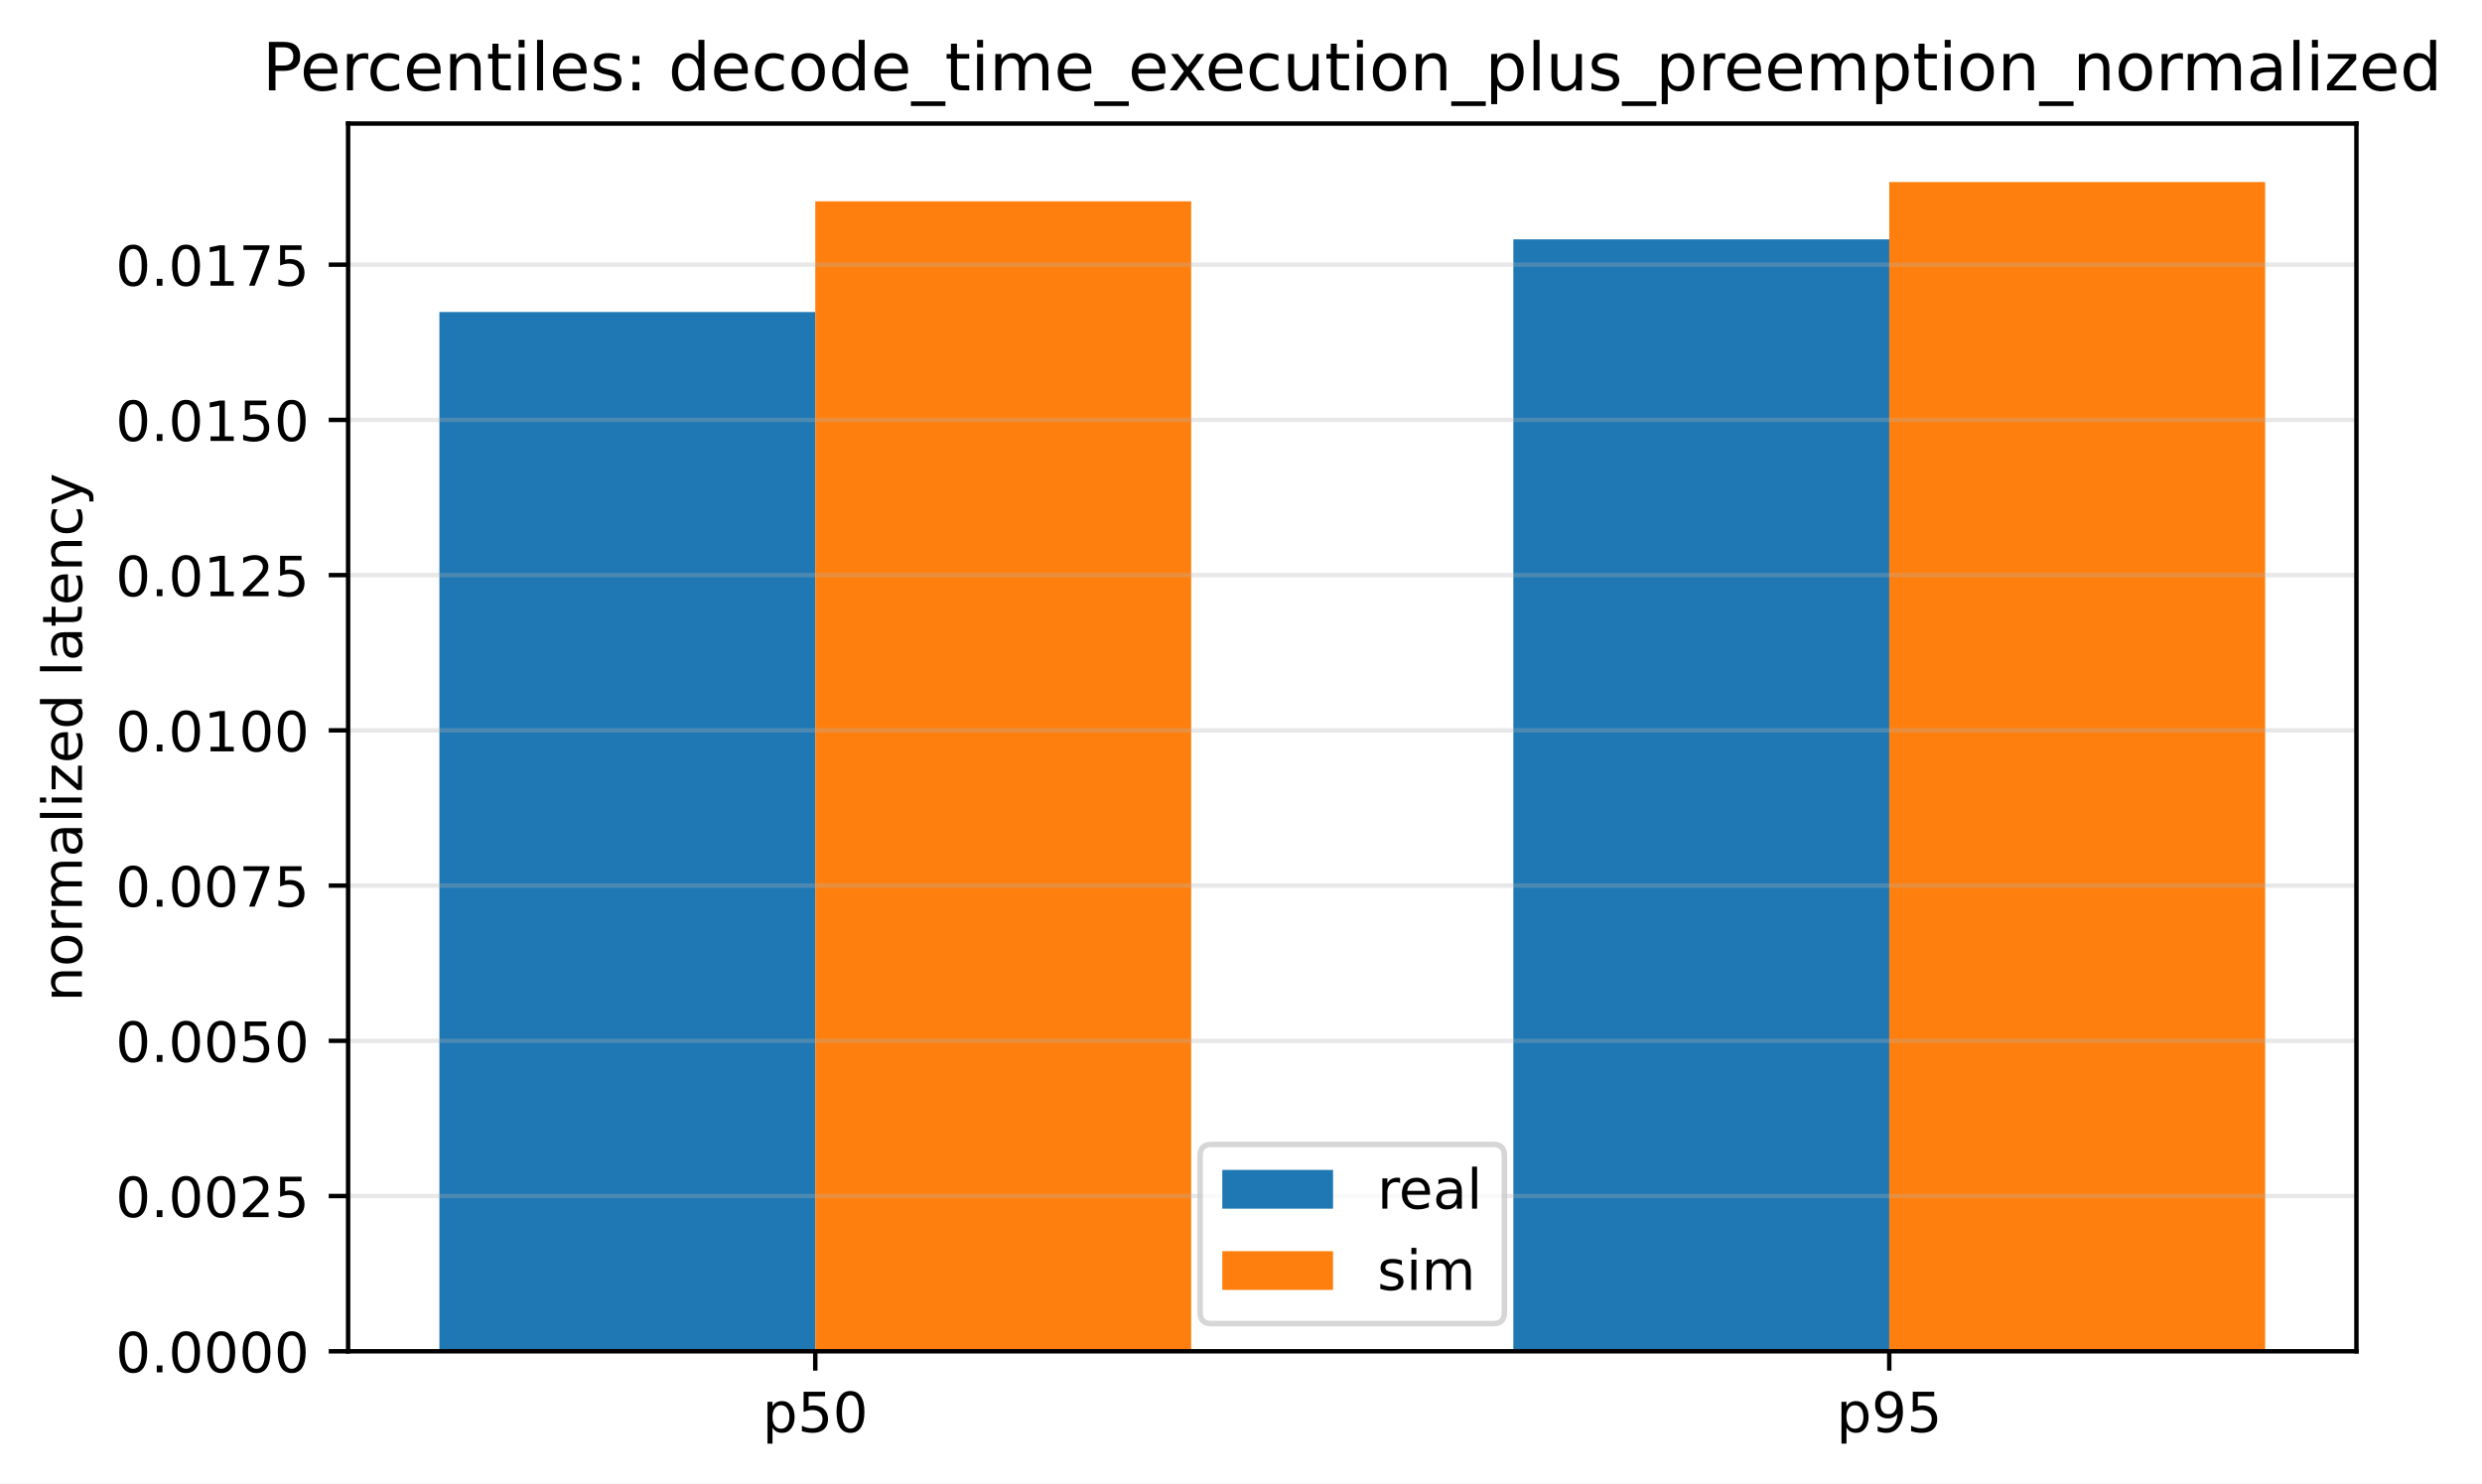
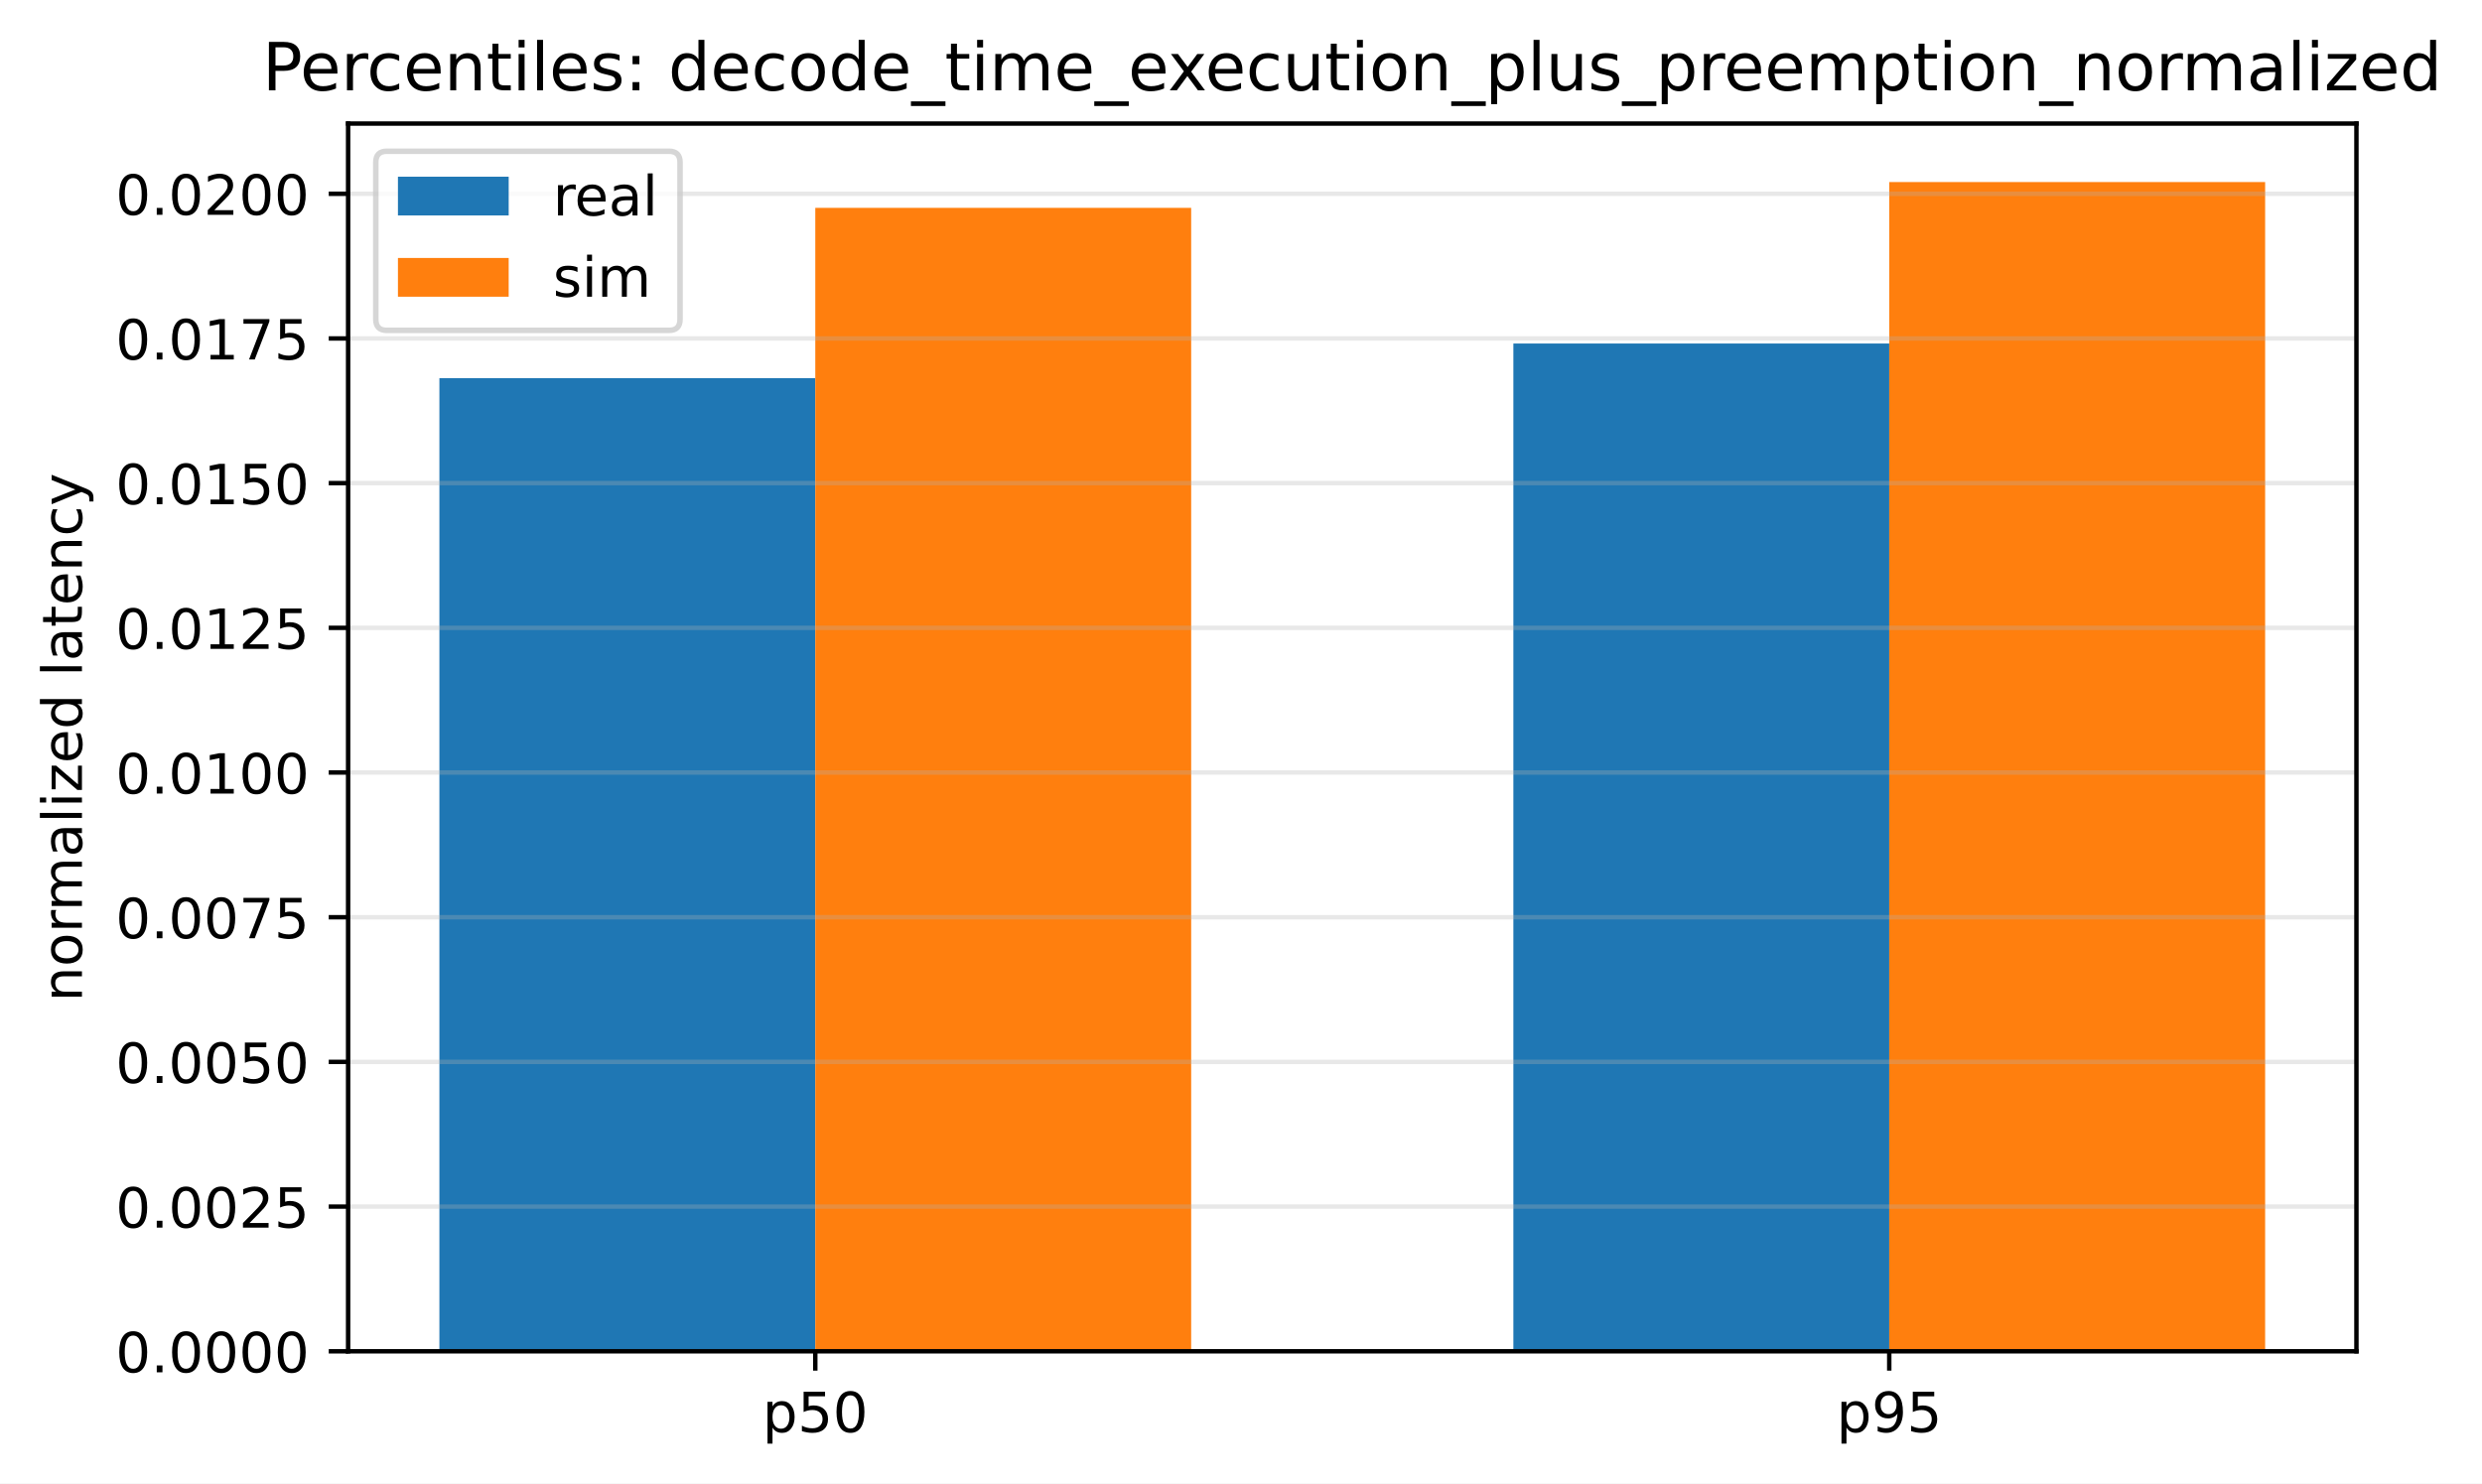
<svg xmlns="http://www.w3.org/2000/svg" xmlns:xlink="http://www.w3.org/1999/xlink" width="448.247pt" height="267.956pt" viewBox="0 0 448.247 267.956" version="1.1">
  <defs>
    <style type="text/css">*{stroke-linejoin: round; stroke-linecap: butt}</style>
  </defs>
  <g id="figure_1">
    <g id="patch_1">
      <path d="M 0 267.956  L 448.247 267.956  L 448.247 0  L 0 0  z " style="fill: #ffffff" />
    </g>
    <g id="axes_1">
      <g id="patch_2">
        <path d="M 62.869 244.078  L 425.569 244.078  L 425.569 22.318  L 62.869 22.318  z " style="fill: #ffffff" />
      </g>
      <g id="patch_3">
-         <path d="M 79.355 244.078  L 147.24 244.078  L 147.24 56.357  L 79.355 56.357  z " clip-path="url(#p8becc61a1b)" style="fill: #1f77b4" />
+         <path d="M 79.355 244.078  L 147.24 244.078  L 147.24 68.296  L 79.355 68.296  z " clip-path="url(#pfa317e0d9d)" style="fill: #1f77b4" />
      </g>
      <g id="patch_4">
-         <path d="M 273.312 244.078  L 341.197 244.078  L 341.197 43.229  L 273.312 43.229  z " clip-path="url(#p8becc61a1b)" style="fill: #1f77b4" />
+         <path d="M 273.312 244.078  L 341.197 244.078  L 341.197 62.054  L 273.312 62.054  z " clip-path="url(#pfa317e0d9d)" style="fill: #1f77b4" />
      </g>
      <g id="patch_5">
-         <path d="M 147.24 244.078  L 215.125 244.078  L 215.125 36.356  L 147.24 36.356  z " clip-path="url(#p8becc61a1b)" style="fill: #ff7f0e" />
+         <path d="M 147.24 244.078  L 215.125 244.078  L 215.125 37.542  L 147.24 37.542  z " clip-path="url(#pfa317e0d9d)" style="fill: #ff7f0e" />
      </g>
      <g id="patch_6">
-         <path d="M 341.197 244.078  L 409.082 244.078  L 409.082 32.878  L 341.197 32.878  z " clip-path="url(#p8becc61a1b)" style="fill: #ff7f0e" />
+         <path d="M 341.197 244.078  L 409.082 244.078  L 409.082 32.878  L 341.197 32.878  z " clip-path="url(#pfa317e0d9d)" style="fill: #ff7f0e" />
      </g>
      <g id="matplotlib.axis_1">
        <g id="xtick_1">
          <g id="line2d_1">
            <defs>
-               <path id="m6edb03a574" d="M 0 0  L 0 3.5  " style="stroke: #000000; stroke-width: 0.8" />
+               <path id="mdf3ccd263a" d="M 0 0  L 0 3.5  " style="stroke: #000000; stroke-width: 0.8" />
            </defs>
            <g>
-               <use xlink:href="#m6edb03a574" x="147.24" y="244.078" style="stroke: #000000; stroke-width: 0.8" />
+               <use xlink:href="#mdf3ccd263a" x="147.24" y="244.078" style="stroke: #000000; stroke-width: 0.8" />
            </g>
          </g>
          <g id="text_1">
            <g transform="translate(137.7034 258.6766) scale(0.1 -0.1)">
              <defs>
                <path id="DejaVuSans-70" d="M 1159 525  L 1159 -1331  L 581 -1331  L 581 3500  L 1159 3500  L 1159 2969  Q 1341 3281 1617 3432  Q 1894 3584 2278 3584  Q 2916 3584 3314 3078  Q 3713 2572 3713 1747  Q 3713 922 3314 415  Q 2916 -91 2278 -91  Q 1894 -91 1617 61  Q 1341 213 1159 525  z M 3116 1747  Q 3116 2381 2855 2742  Q 2594 3103 2138 3103  Q 1681 3103 1420 2742  Q 1159 2381 1159 1747  Q 1159 1113 1420 752  Q 1681 391 2138 391  Q 2594 391 2855 752  Q 3116 1113 3116 1747  z " transform="scale(0.015625)" />
                <path id="DejaVuSans-35" d="M 691 4666  L 3169 4666  L 3169 4134  L 1269 4134  L 1269 2991  Q 1406 3038 1543 3061  Q 1681 3084 1819 3084  Q 2600 3084 3056 2656  Q 3513 2228 3513 1497  Q 3513 744 3044 326  Q 2575 -91 1722 -91  Q 1428 -91 1123 -41  Q 819 9 494 109  L 494 744  Q 775 591 1075 516  Q 1375 441 1709 441  Q 2250 441 2565 725  Q 2881 1009 2881 1497  Q 2881 1984 2565 2268  Q 2250 2553 1709 2553  Q 1456 2553 1204 2497  Q 953 2441 691 2322  L 691 4666  z " transform="scale(0.015625)" />
                <path id="DejaVuSans-30" d="M 2034 4250  Q 1547 4250 1301 3770  Q 1056 3291 1056 2328  Q 1056 1369 1301 889  Q 1547 409 2034 409  Q 2525 409 2770 889  Q 3016 1369 3016 2328  Q 3016 3291 2770 3770  Q 2525 4250 2034 4250  z M 2034 4750  Q 2819 4750 3233 4129  Q 3647 3509 3647 2328  Q 3647 1150 3233 529  Q 2819 -91 2034 -91  Q 1250 -91 836 529  Q 422 1150 422 2328  Q 422 3509 836 4129  Q 1250 4750 2034 4750  z " transform="scale(0.015625)" />
              </defs>
              <use xlink:href="#DejaVuSans-70" />
              <use xlink:href="#DejaVuSans-35" transform="translate(63.47656 0)" />
              <use xlink:href="#DejaVuSans-30" transform="translate(127.0996 0)" />
            </g>
          </g>
        </g>
        <g id="xtick_2">
          <g id="line2d_2">
            <g>
-               <use xlink:href="#m6edb03a574" x="341.197" y="244.078" style="stroke: #000000; stroke-width: 0.8" />
+               <use xlink:href="#mdf3ccd263a" x="341.197" y="244.078" style="stroke: #000000; stroke-width: 0.8" />
            </g>
          </g>
          <g id="text_2">
            <g transform="translate(331.6606 258.6766) scale(0.1 -0.1)">
              <defs>
                <path id="DejaVuSans-39" d="M 703 97  L 703 672  Q 941 559 1184 500  Q 1428 441 1663 441  Q 2288 441 2617 861  Q 2947 1281 2994 2138  Q 2813 1869 2534 1725  Q 2256 1581 1919 1581  Q 1219 1581 811 2004  Q 403 2428 403 3163  Q 403 3881 828 4315  Q 1253 4750 1959 4750  Q 2769 4750 3195 4129  Q 3622 3509 3622 2328  Q 3622 1225 3098 567  Q 2575 -91 1691 -91  Q 1453 -91 1209 -44  Q 966 3 703 97  z M 1959 2075  Q 2384 2075 2632 2365  Q 2881 2656 2881 3163  Q 2881 3666 2632 3958  Q 2384 4250 1959 4250  Q 1534 4250 1286 3958  Q 1038 3666 1038 3163  Q 1038 2656 1286 2365  Q 1534 2075 1959 2075  z " transform="scale(0.015625)" />
              </defs>
              <use xlink:href="#DejaVuSans-70" />
              <use xlink:href="#DejaVuSans-39" transform="translate(63.47656 0)" />
              <use xlink:href="#DejaVuSans-35" transform="translate(127.0996 0)" />
            </g>
          </g>
        </g>
      </g>
      <g id="matplotlib.axis_2">
        <g id="ytick_1">
          <g id="line2d_3">
-             <path d="M 62.869 244.078  L 425.569 244.078  " clip-path="url(#p8becc61a1b)" style="fill: none; stroke: #b0b0b0; stroke-opacity: 0.3; stroke-width: 0.8; stroke-linecap: square" />
+             <path d="M 62.869 244.078  L 425.569 244.078  " clip-path="url(#pfa317e0d9d)" style="fill: none; stroke: #b0b0b0; stroke-opacity: 0.3; stroke-width: 0.8; stroke-linecap: square" />
          </g>
          <g id="line2d_4">
            <defs>
-               <path id="m38cb31984d" d="M 0 0  L -3.5 0  " style="stroke: #000000; stroke-width: 0.8" />
+               <path id="med860d9b00" d="M 0 0  L -3.5 0  " style="stroke: #000000; stroke-width: 0.8" />
            </defs>
            <g>
-               <use xlink:href="#m38cb31984d" x="62.869" y="244.078" style="stroke: #000000; stroke-width: 0.8" />
+               <use xlink:href="#med860d9b00" x="62.869" y="244.078" style="stroke: #000000; stroke-width: 0.8" />
            </g>
          </g>
          <g id="text_3">
            <g transform="translate(20.87813 247.8773) scale(0.1 -0.1)">
              <defs>
                <path id="DejaVuSans-2e" d="M 684 794  L 1344 794  L 1344 0  L 684 0  L 684 794  z " transform="scale(0.015625)" />
              </defs>
              <use xlink:href="#DejaVuSans-30" />
              <use xlink:href="#DejaVuSans-2e" transform="translate(63.62305 0)" />
              <use xlink:href="#DejaVuSans-30" transform="translate(95.41016 0)" />
              <use xlink:href="#DejaVuSans-30" transform="translate(159.0332 0)" />
              <use xlink:href="#DejaVuSans-30" transform="translate(222.6562 0)" />
              <use xlink:href="#DejaVuSans-30" transform="translate(286.2793 0)" />
            </g>
          </g>
        </g>
        <g id="ytick_2">
          <g id="line2d_5">
-             <path d="M 62.869 216.04  L 425.569 216.04  " clip-path="url(#p8becc61a1b)" style="fill: none; stroke: #b0b0b0; stroke-opacity: 0.3; stroke-width: 0.8; stroke-linecap: square" />
+             <path d="M 62.869 217.943  L 425.569 217.943  " clip-path="url(#pfa317e0d9d)" style="fill: none; stroke: #b0b0b0; stroke-opacity: 0.3; stroke-width: 0.8; stroke-linecap: square" />
          </g>
          <g id="line2d_6">
            <g>
-               <use xlink:href="#m38cb31984d" x="62.869" y="216.04" style="stroke: #000000; stroke-width: 0.8" />
+               <use xlink:href="#med860d9b00" x="62.869" y="217.943" style="stroke: #000000; stroke-width: 0.8" />
            </g>
          </g>
          <g id="text_4">
-             <g transform="translate(20.87813 219.8387) scale(0.1 -0.1)">
+             <g transform="translate(20.87813 221.7425) scale(0.1 -0.1)">
              <defs>
                <path id="DejaVuSans-32" d="M 1228 531  L 3431 531  L 3431 0  L 469 0  L 469 531  Q 828 903 1448 1529  Q 2069 2156 2228 2338  Q 2531 2678 2651 2914  Q 2772 3150 2772 3378  Q 2772 3750 2511 3984  Q 2250 4219 1831 4219  Q 1534 4219 1204 4116  Q 875 4013 500 3803  L 500 4441  Q 881 4594 1212 4672  Q 1544 4750 1819 4750  Q 2544 4750 2975 4387  Q 3406 4025 3406 3419  Q 3406 3131 3298 2873  Q 3191 2616 2906 2266  Q 2828 2175 2409 1742  Q 1991 1309 1228 531  z " transform="scale(0.015625)" />
              </defs>
              <use xlink:href="#DejaVuSans-30" />
              <use xlink:href="#DejaVuSans-2e" transform="translate(63.62305 0)" />
              <use xlink:href="#DejaVuSans-30" transform="translate(95.41016 0)" />
              <use xlink:href="#DejaVuSans-30" transform="translate(159.0332 0)" />
              <use xlink:href="#DejaVuSans-32" transform="translate(222.6562 0)" />
              <use xlink:href="#DejaVuSans-35" transform="translate(286.2793 0)" />
            </g>
          </g>
        </g>
        <g id="ytick_3">
          <g id="line2d_7">
-             <path d="M 62.869 188.001  L 425.569 188.001  " clip-path="url(#p8becc61a1b)" style="fill: none; stroke: #b0b0b0; stroke-opacity: 0.3; stroke-width: 0.8; stroke-linecap: square" />
+             <path d="M 62.869 191.808  L 425.569 191.808  " clip-path="url(#pfa317e0d9d)" style="fill: none; stroke: #b0b0b0; stroke-opacity: 0.3; stroke-width: 0.8; stroke-linecap: square" />
          </g>
          <g id="line2d_8">
            <g>
-               <use xlink:href="#m38cb31984d" x="62.869" y="188.001" style="stroke: #000000; stroke-width: 0.8" />
+               <use xlink:href="#med860d9b00" x="62.869" y="191.808" style="stroke: #000000; stroke-width: 0.8" />
            </g>
          </g>
          <g id="text_5">
-             <g transform="translate(20.87813 191.8001) scale(0.1 -0.1)">
+             <g transform="translate(20.87813 195.6077) scale(0.1 -0.1)">
              <use xlink:href="#DejaVuSans-30" />
              <use xlink:href="#DejaVuSans-2e" transform="translate(63.62305 0)" />
              <use xlink:href="#DejaVuSans-30" transform="translate(95.41016 0)" />
              <use xlink:href="#DejaVuSans-30" transform="translate(159.0332 0)" />
              <use xlink:href="#DejaVuSans-35" transform="translate(222.6562 0)" />
              <use xlink:href="#DejaVuSans-30" transform="translate(286.2793 0)" />
            </g>
          </g>
        </g>
        <g id="ytick_4">
          <g id="line2d_9">
-             <path d="M 62.869 159.962  L 425.569 159.962  " clip-path="url(#p8becc61a1b)" style="fill: none; stroke: #b0b0b0; stroke-opacity: 0.3; stroke-width: 0.8; stroke-linecap: square" />
+             <path d="M 62.869 165.674  L 425.569 165.674  " clip-path="url(#pfa317e0d9d)" style="fill: none; stroke: #b0b0b0; stroke-opacity: 0.3; stroke-width: 0.8; stroke-linecap: square" />
          </g>
          <g id="line2d_10">
            <g>
-               <use xlink:href="#m38cb31984d" x="62.869" y="159.962" style="stroke: #000000; stroke-width: 0.8" />
+               <use xlink:href="#med860d9b00" x="62.869" y="165.674" style="stroke: #000000; stroke-width: 0.8" />
            </g>
          </g>
          <g id="text_6">
-             <g transform="translate(20.87813 163.7615) scale(0.1 -0.1)">
+             <g transform="translate(20.87813 169.4729) scale(0.1 -0.1)">
              <defs>
                <path id="DejaVuSans-37" d="M 525 4666  L 3525 4666  L 3525 4397  L 1831 0  L 1172 0  L 2766 4134  L 525 4134  L 525 4666  z " transform="scale(0.015625)" />
              </defs>
              <use xlink:href="#DejaVuSans-30" />
              <use xlink:href="#DejaVuSans-2e" transform="translate(63.62305 0)" />
              <use xlink:href="#DejaVuSans-30" transform="translate(95.41016 0)" />
              <use xlink:href="#DejaVuSans-30" transform="translate(159.0332 0)" />
              <use xlink:href="#DejaVuSans-37" transform="translate(222.6562 0)" />
              <use xlink:href="#DejaVuSans-35" transform="translate(286.2793 0)" />
            </g>
          </g>
        </g>
        <g id="ytick_5">
          <g id="line2d_11">
-             <path d="M 62.869 131.924  L 425.569 131.924  " clip-path="url(#p8becc61a1b)" style="fill: none; stroke: #b0b0b0; stroke-opacity: 0.3; stroke-width: 0.8; stroke-linecap: square" />
+             <path d="M 62.869 139.539  L 425.569 139.539  " clip-path="url(#pfa317e0d9d)" style="fill: none; stroke: #b0b0b0; stroke-opacity: 0.3; stroke-width: 0.8; stroke-linecap: square" />
          </g>
          <g id="line2d_12">
            <g>
-               <use xlink:href="#m38cb31984d" x="62.869" y="131.924" style="stroke: #000000; stroke-width: 0.8" />
+               <use xlink:href="#med860d9b00" x="62.869" y="139.539" style="stroke: #000000; stroke-width: 0.8" />
            </g>
          </g>
          <g id="text_7">
-             <g transform="translate(20.87813 135.7228) scale(0.1 -0.1)">
+             <g transform="translate(20.87813 143.338) scale(0.1 -0.1)">
              <defs>
                <path id="DejaVuSans-31" d="M 794 531  L 1825 531  L 1825 4091  L 703 3866  L 703 4441  L 1819 4666  L 2450 4666  L 2450 531  L 3481 531  L 3481 0  L 794 0  L 794 531  z " transform="scale(0.015625)" />
              </defs>
              <use xlink:href="#DejaVuSans-30" />
              <use xlink:href="#DejaVuSans-2e" transform="translate(63.62305 0)" />
              <use xlink:href="#DejaVuSans-30" transform="translate(95.41016 0)" />
              <use xlink:href="#DejaVuSans-31" transform="translate(159.0332 0)" />
              <use xlink:href="#DejaVuSans-30" transform="translate(222.6562 0)" />
              <use xlink:href="#DejaVuSans-30" transform="translate(286.2793 0)" />
            </g>
          </g>
        </g>
        <g id="ytick_6">
          <g id="line2d_13">
-             <path d="M 62.869 103.885  L 425.569 103.885  " clip-path="url(#p8becc61a1b)" style="fill: none; stroke: #b0b0b0; stroke-opacity: 0.3; stroke-width: 0.8; stroke-linecap: square" />
+             <path d="M 62.869 113.404  L 425.569 113.404  " clip-path="url(#pfa317e0d9d)" style="fill: none; stroke: #b0b0b0; stroke-opacity: 0.3; stroke-width: 0.8; stroke-linecap: square" />
          </g>
          <g id="line2d_14">
            <g>
-               <use xlink:href="#m38cb31984d" x="62.869" y="103.885" style="stroke: #000000; stroke-width: 0.8" />
+               <use xlink:href="#med860d9b00" x="62.869" y="113.404" style="stroke: #000000; stroke-width: 0.8" />
            </g>
          </g>
          <g id="text_8">
-             <g transform="translate(20.87813 107.6842) scale(0.1 -0.1)">
+             <g transform="translate(20.87813 117.2032) scale(0.1 -0.1)">
              <use xlink:href="#DejaVuSans-30" />
              <use xlink:href="#DejaVuSans-2e" transform="translate(63.62305 0)" />
              <use xlink:href="#DejaVuSans-30" transform="translate(95.41016 0)" />
              <use xlink:href="#DejaVuSans-31" transform="translate(159.0332 0)" />
              <use xlink:href="#DejaVuSans-32" transform="translate(222.6562 0)" />
              <use xlink:href="#DejaVuSans-35" transform="translate(286.2793 0)" />
            </g>
          </g>
        </g>
        <g id="ytick_7">
          <g id="line2d_15">
-             <path d="M 62.869 75.846  L 425.569 75.846  " clip-path="url(#p8becc61a1b)" style="fill: none; stroke: #b0b0b0; stroke-opacity: 0.3; stroke-width: 0.8; stroke-linecap: square" />
+             <path d="M 62.869 87.269  L 425.569 87.269  " clip-path="url(#pfa317e0d9d)" style="fill: none; stroke: #b0b0b0; stroke-opacity: 0.3; stroke-width: 0.8; stroke-linecap: square" />
          </g>
          <g id="line2d_16">
            <g>
-               <use xlink:href="#m38cb31984d" x="62.869" y="75.846" style="stroke: #000000; stroke-width: 0.8" />
+               <use xlink:href="#med860d9b00" x="62.869" y="87.269" style="stroke: #000000; stroke-width: 0.8" />
            </g>
          </g>
          <g id="text_9">
-             <g transform="translate(20.87813 79.6456) scale(0.1 -0.1)">
+             <g transform="translate(20.87813 91.06839) scale(0.1 -0.1)">
              <use xlink:href="#DejaVuSans-30" />
              <use xlink:href="#DejaVuSans-2e" transform="translate(63.62305 0)" />
              <use xlink:href="#DejaVuSans-30" transform="translate(95.41016 0)" />
              <use xlink:href="#DejaVuSans-31" transform="translate(159.0332 0)" />
              <use xlink:href="#DejaVuSans-35" transform="translate(222.6562 0)" />
              <use xlink:href="#DejaVuSans-30" transform="translate(286.2793 0)" />
            </g>
          </g>
        </g>
        <g id="ytick_8">
          <g id="line2d_17">
-             <path d="M 62.869 47.808  L 425.569 47.808  " clip-path="url(#p8becc61a1b)" style="fill: none; stroke: #b0b0b0; stroke-opacity: 0.3; stroke-width: 0.8; stroke-linecap: square" />
+             <path d="M 62.869 61.134  L 425.569 61.134  " clip-path="url(#pfa317e0d9d)" style="fill: none; stroke: #b0b0b0; stroke-opacity: 0.3; stroke-width: 0.8; stroke-linecap: square" />
          </g>
          <g id="line2d_18">
            <g>
-               <use xlink:href="#m38cb31984d" x="62.869" y="47.808" style="stroke: #000000; stroke-width: 0.8" />
+               <use xlink:href="#med860d9b00" x="62.869" y="61.134" style="stroke: #000000; stroke-width: 0.8" />
            </g>
          </g>
          <g id="text_10">
-             <g transform="translate(20.87813 51.60697) scale(0.1 -0.1)">
+             <g transform="translate(20.87813 64.93356) scale(0.1 -0.1)">
              <use xlink:href="#DejaVuSans-30" />
              <use xlink:href="#DejaVuSans-2e" transform="translate(63.62305 0)" />
              <use xlink:href="#DejaVuSans-30" transform="translate(95.41016 0)" />
              <use xlink:href="#DejaVuSans-31" transform="translate(159.0332 0)" />
              <use xlink:href="#DejaVuSans-37" transform="translate(222.6562 0)" />
              <use xlink:href="#DejaVuSans-35" transform="translate(286.2793 0)" />
            </g>
          </g>
        </g>
-         <g id="text_11">
+         <g id="ytick_9">
+           <g id="line2d_19">
+             <path d="M 62.869 35  L 425.569 35  " clip-path="url(#pfa317e0d9d)" style="fill: none; stroke: #b0b0b0; stroke-opacity: 0.3; stroke-width: 0.8; stroke-linecap: square" />
+           </g>
+           <g id="line2d_20">
+             <g>
+               <use xlink:href="#med860d9b00" x="62.869" y="35" style="stroke: #000000; stroke-width: 0.8" />
+             </g>
+           </g>
+           <g id="text_11">
+             <g transform="translate(20.87813 38.79874) scale(0.1 -0.1)">
+               <use xlink:href="#DejaVuSans-30" />
+               <use xlink:href="#DejaVuSans-2e" transform="translate(63.62305 0)" />
+               <use xlink:href="#DejaVuSans-30" transform="translate(95.41016 0)" />
+               <use xlink:href="#DejaVuSans-32" transform="translate(159.0332 0)" />
+               <use xlink:href="#DejaVuSans-30" transform="translate(222.6562 0)" />
+               <use xlink:href="#DejaVuSans-30" transform="translate(286.2793 0)" />
+             </g>
+           </g>
+         </g>
+         <g id="text_12">
          <g transform="translate(14.79844 180.938) rotate(-90) scale(0.1 -0.1)">
            <defs>
              <path id="DejaVuSans-6e" d="M 3513 2113  L 3513 0  L 2938 0  L 2938 2094  Q 2938 2591 2744 2837  Q 2550 3084 2163 3084  Q 1697 3084 1428 2787  Q 1159 2491 1159 1978  L 1159 0  L 581 0  L 581 3500  L 1159 3500  L 1159 2956  Q 1366 3272 1645 3428  Q 1925 3584 2291 3584  Q 2894 3584 3203 3211  Q 3513 2838 3513 2113  z " transform="scale(0.015625)" />
              <path id="DejaVuSans-6f" d="M 1959 3097  Q 1497 3097 1228 2736  Q 959 2375 959 1747  Q 959 1119 1226 758  Q 1494 397 1959 397  Q 2419 397 2687 759  Q 2956 1122 2956 1747  Q 2956 2369 2687 2733  Q 2419 3097 1959 3097  z M 1959 3584  Q 2709 3584 3137 3096  Q 3566 2609 3566 1747  Q 3566 888 3137 398  Q 2709 -91 1959 -91  Q 1206 -91 779 398  Q 353 888 353 1747  Q 353 2609 779 3096  Q 1206 3584 1959 3584  z " transform="scale(0.015625)" />
              <path id="DejaVuSans-72" d="M 2631 2963  Q 2534 3019 2420 3045  Q 2306 3072 2169 3072  Q 1681 3072 1420 2755  Q 1159 2438 1159 1844  L 1159 0  L 581 0  L 581 3500  L 1159 3500  L 1159 2956  Q 1341 3275 1631 3429  Q 1922 3584 2338 3584  Q 2397 3584 2469 3576  Q 2541 3569 2628 3553  L 2631 2963  z " transform="scale(0.015625)" />
              <path id="DejaVuSans-6d" d="M 3328 2828  Q 3544 3216 3844 3400  Q 4144 3584 4550 3584  Q 5097 3584 5394 3201  Q 5691 2819 5691 2113  L 5691 0  L 5113 0  L 5113 2094  Q 5113 2597 4934 2840  Q 4756 3084 4391 3084  Q 3944 3084 3684 2787  Q 3425 2491 3425 1978  L 3425 0  L 2847 0  L 2847 2094  Q 2847 2600 2669 2842  Q 2491 3084 2119 3084  Q 1678 3084 1418 2786  Q 1159 2488 1159 1978  L 1159 0  L 581 0  L 581 3500  L 1159 3500  L 1159 2956  Q 1356 3278 1631 3431  Q 1906 3584 2284 3584  Q 2666 3584 2933 3390  Q 3200 3197 3328 2828  z " transform="scale(0.015625)" />
              <path id="DejaVuSans-61" d="M 2194 1759  Q 1497 1759 1228 1600  Q 959 1441 959 1056  Q 959 750 1161 570  Q 1363 391 1709 391  Q 2188 391 2477 730  Q 2766 1069 2766 1631  L 2766 1759  L 2194 1759  z M 3341 1997  L 3341 0  L 2766 0  L 2766 531  Q 2569 213 2275 61  Q 1981 -91 1556 -91  Q 1019 -91 701 211  Q 384 513 384 1019  Q 384 1609 779 1909  Q 1175 2209 1959 2209  L 2766 2209  L 2766 2266  Q 2766 2663 2505 2880  Q 2244 3097 1772 3097  Q 1472 3097 1187 3025  Q 903 2953 641 2809  L 641 3341  Q 956 3463 1253 3523  Q 1550 3584 1831 3584  Q 2591 3584 2966 3190  Q 3341 2797 3341 1997  z " transform="scale(0.015625)" />
              <path id="DejaVuSans-6c" d="M 603 4863  L 1178 4863  L 1178 0  L 603 0  L 603 4863  z " transform="scale(0.015625)" />
              <path id="DejaVuSans-69" d="M 603 3500  L 1178 3500  L 1178 0  L 603 0  L 603 3500  z M 603 4863  L 1178 4863  L 1178 4134  L 603 4134  L 603 4863  z " transform="scale(0.015625)" />
              <path id="DejaVuSans-7a" d="M 353 3500  L 3084 3500  L 3084 2975  L 922 459  L 3084 459  L 3084 0  L 275 0  L 275 525  L 2438 3041  L 353 3041  L 353 3500  z " transform="scale(0.015625)" />
              <path id="DejaVuSans-65" d="M 3597 1894  L 3597 1613  L 953 1613  Q 991 1019 1311 708  Q 1631 397 2203 397  Q 2534 397 2845 478  Q 3156 559 3463 722  L 3463 178  Q 3153 47 2828 -22  Q 2503 -91 2169 -91  Q 1331 -91 842 396  Q 353 884 353 1716  Q 353 2575 817 3079  Q 1281 3584 2069 3584  Q 2775 3584 3186 3129  Q 3597 2675 3597 1894  z M 3022 2063  Q 3016 2534 2758 2815  Q 2500 3097 2075 3097  Q 1594 3097 1305 2825  Q 1016 2553 972 2059  L 3022 2063  z " transform="scale(0.015625)" />
              <path id="DejaVuSans-64" d="M 2906 2969  L 2906 4863  L 3481 4863  L 3481 0  L 2906 0  L 2906 525  Q 2725 213 2448 61  Q 2172 -91 1784 -91  Q 1150 -91 751 415  Q 353 922 353 1747  Q 353 2572 751 3078  Q 1150 3584 1784 3584  Q 2172 3584 2448 3432  Q 2725 3281 2906 2969  z M 947 1747  Q 947 1113 1208 752  Q 1469 391 1925 391  Q 2381 391 2643 752  Q 2906 1113 2906 1747  Q 2906 2381 2643 2742  Q 2381 3103 1925 3103  Q 1469 3103 1208 2742  Q 947 2381 947 1747  z " transform="scale(0.015625)" />
              <path id="DejaVuSans-20" transform="scale(0.015625)" />
              <path id="DejaVuSans-74" d="M 1172 4494  L 1172 3500  L 2356 3500  L 2356 3053  L 1172 3053  L 1172 1153  Q 1172 725 1289 603  Q 1406 481 1766 481  L 2356 481  L 2356 0  L 1766 0  Q 1100 0 847 248  Q 594 497 594 1153  L 594 3053  L 172 3053  L 172 3500  L 594 3500  L 594 4494  L 1172 4494  z " transform="scale(0.015625)" />
              <path id="DejaVuSans-63" d="M 3122 3366  L 3122 2828  Q 2878 2963 2633 3030  Q 2388 3097 2138 3097  Q 1578 3097 1268 2742  Q 959 2388 959 1747  Q 959 1106 1268 751  Q 1578 397 2138 397  Q 2388 397 2633 464  Q 2878 531 3122 666  L 3122 134  Q 2881 22 2623 -34  Q 2366 -91 2075 -91  Q 1284 -91 818 406  Q 353 903 353 1747  Q 353 2603 823 3093  Q 1294 3584 2113 3584  Q 2378 3584 2631 3529  Q 2884 3475 3122 3366  z " transform="scale(0.015625)" />
              <path id="DejaVuSans-79" d="M 2059 -325  Q 1816 -950 1584 -1140  Q 1353 -1331 966 -1331  L 506 -1331  L 506 -850  L 844 -850  Q 1081 -850 1212 -737  Q 1344 -625 1503 -206  L 1606 56  L 191 3500  L 800 3500  L 1894 763  L 2988 3500  L 3597 3500  L 2059 -325  z " transform="scale(0.015625)" />
            </defs>
            <use xlink:href="#DejaVuSans-6e" />
            <use xlink:href="#DejaVuSans-6f" transform="translate(63.37891 0)" />
            <use xlink:href="#DejaVuSans-72" transform="translate(124.5605 0)" />
            <use xlink:href="#DejaVuSans-6d" transform="translate(163.9238 0)" />
            <use xlink:href="#DejaVuSans-61" transform="translate(261.3359 0)" />
            <use xlink:href="#DejaVuSans-6c" transform="translate(322.6152 0)" />
            <use xlink:href="#DejaVuSans-69" transform="translate(350.3984 0)" />
            <use xlink:href="#DejaVuSans-7a" transform="translate(378.1816 0)" />
            <use xlink:href="#DejaVuSans-65" transform="translate(430.6719 0)" />
            <use xlink:href="#DejaVuSans-64" transform="translate(492.1953 0)" />
            <use xlink:href="#DejaVuSans-20" transform="translate(555.6719 0)" />
            <use xlink:href="#DejaVuSans-6c" transform="translate(587.459 0)" />
            <use xlink:href="#DejaVuSans-61" transform="translate(615.2422 0)" />
            <use xlink:href="#DejaVuSans-74" transform="translate(676.5215 0)" />
            <use xlink:href="#DejaVuSans-65" transform="translate(715.7305 0)" />
            <use xlink:href="#DejaVuSans-6e" transform="translate(777.2539 0)" />
            <use xlink:href="#DejaVuSans-63" transform="translate(840.6328 0)" />
            <use xlink:href="#DejaVuSans-79" transform="translate(895.6133 0)" />
          </g>
        </g>
      </g>
      <g id="patch_7">
        <path d="M 62.869 244.078  L 62.869 22.318  " style="fill: none; stroke: #000000; stroke-width: 0.8; stroke-linejoin: miter; stroke-linecap: square" />
      </g>
      <g id="patch_8">
        <path d="M 425.569 244.078  L 425.569 22.318  " style="fill: none; stroke: #000000; stroke-width: 0.8; stroke-linejoin: miter; stroke-linecap: square" />
      </g>
      <g id="patch_9">
        <path d="M 62.869 244.078  L 425.569 244.078  " style="fill: none; stroke: #000000; stroke-width: 0.8; stroke-linejoin: miter; stroke-linecap: square" />
      </g>
      <g id="patch_10">
        <path d="M 62.869 22.318  L 425.569 22.318  " style="fill: none; stroke: #000000; stroke-width: 0.8; stroke-linejoin: miter; stroke-linecap: square" />
      </g>
-       <g id="text_12">
+       <g id="text_13">
        <g transform="translate(47.39062 16.31812) scale(0.12 -0.12)">
          <defs>
            <path id="DejaVuSans-50" d="M 1259 4147  L 1259 2394  L 2053 2394  Q 2494 2394 2734 2622  Q 2975 2850 2975 3272  Q 2975 3691 2734 3919  Q 2494 4147 2053 4147  L 1259 4147  z M 628 4666  L 2053 4666  Q 2838 4666 3239 4311  Q 3641 3956 3641 3272  Q 3641 2581 3239 2228  Q 2838 1875 2053 1875  L 1259 1875  L 1259 0  L 628 0  L 628 4666  z " transform="scale(0.015625)" />
            <path id="DejaVuSans-73" d="M 2834 3397  L 2834 2853  Q 2591 2978 2328 3040  Q 2066 3103 1784 3103  Q 1356 3103 1142 2972  Q 928 2841 928 2578  Q 928 2378 1081 2264  Q 1234 2150 1697 2047  L 1894 2003  Q 2506 1872 2764 1633  Q 3022 1394 3022 966  Q 3022 478 2636 193  Q 2250 -91 1575 -91  Q 1294 -91 989 -36  Q 684 19 347 128  L 347 722  Q 666 556 975 473  Q 1284 391 1588 391  Q 1994 391 2212 530  Q 2431 669 2431 922  Q 2431 1156 2273 1281  Q 2116 1406 1581 1522  L 1381 1569  Q 847 1681 609 1914  Q 372 2147 372 2553  Q 372 3047 722 3315  Q 1072 3584 1716 3584  Q 2034 3584 2315 3537  Q 2597 3491 2834 3397  z " transform="scale(0.015625)" />
            <path id="DejaVuSans-3a" d="M 750 794  L 1409 794  L 1409 0  L 750 0  L 750 794  z M 750 3309  L 1409 3309  L 1409 2516  L 750 2516  L 750 3309  z " transform="scale(0.015625)" />
            <path id="DejaVuSans-5f" d="M 3263 -1063  L 3263 -1509  L -63 -1509  L -63 -1063  L 3263 -1063  z " transform="scale(0.015625)" />
            <path id="DejaVuSans-78" d="M 3513 3500  L 2247 1797  L 3578 0  L 2900 0  L 1881 1375  L 863 0  L 184 0  L 1544 1831  L 300 3500  L 978 3500  L 1906 2253  L 2834 3500  L 3513 3500  z " transform="scale(0.015625)" />
            <path id="DejaVuSans-75" d="M 544 1381  L 544 3500  L 1119 3500  L 1119 1403  Q 1119 906 1312 657  Q 1506 409 1894 409  Q 2359 409 2629 706  Q 2900 1003 2900 1516  L 2900 3500  L 3475 3500  L 3475 0  L 2900 0  L 2900 538  Q 2691 219 2414 64  Q 2138 -91 1772 -91  Q 1169 -91 856 284  Q 544 659 544 1381  z M 1991 3584  L 1991 3584  z " transform="scale(0.015625)" />
          </defs>
          <use xlink:href="#DejaVuSans-50" />
          <use xlink:href="#DejaVuSans-65" transform="translate(56.67773 0)" />
          <use xlink:href="#DejaVuSans-72" transform="translate(118.2012 0)" />
          <use xlink:href="#DejaVuSans-63" transform="translate(157.0645 0)" />
          <use xlink:href="#DejaVuSans-65" transform="translate(212.0449 0)" />
          <use xlink:href="#DejaVuSans-6e" transform="translate(273.5684 0)" />
          <use xlink:href="#DejaVuSans-74" transform="translate(336.9473 0)" />
          <use xlink:href="#DejaVuSans-69" transform="translate(376.1562 0)" />
          <use xlink:href="#DejaVuSans-6c" transform="translate(403.9395 0)" />
          <use xlink:href="#DejaVuSans-65" transform="translate(431.7227 0)" />
          <use xlink:href="#DejaVuSans-73" transform="translate(493.2461 0)" />
          <use xlink:href="#DejaVuSans-3a" transform="translate(545.3457 0)" />
          <use xlink:href="#DejaVuSans-20" transform="translate(579.0371 0)" />
          <use xlink:href="#DejaVuSans-64" transform="translate(610.8242 0)" />
          <use xlink:href="#DejaVuSans-65" transform="translate(674.3008 0)" />
          <use xlink:href="#DejaVuSans-63" transform="translate(735.8242 0)" />
          <use xlink:href="#DejaVuSans-6f" transform="translate(790.8047 0)" />
          <use xlink:href="#DejaVuSans-64" transform="translate(851.9863 0)" />
          <use xlink:href="#DejaVuSans-65" transform="translate(915.4629 0)" />
          <use xlink:href="#DejaVuSans-5f" transform="translate(976.9863 0)" />
          <use xlink:href="#DejaVuSans-74" transform="translate(1026.986 0)" />
          <use xlink:href="#DejaVuSans-69" transform="translate(1066.195 0)" />
          <use xlink:href="#DejaVuSans-6d" transform="translate(1093.979 0)" />
          <use xlink:href="#DejaVuSans-65" transform="translate(1191.391 0)" />
          <use xlink:href="#DejaVuSans-5f" transform="translate(1252.914 0)" />
          <use xlink:href="#DejaVuSans-65" transform="translate(1302.914 0)" />
          <use xlink:href="#DejaVuSans-78" transform="translate(1362.688 0)" />
          <use xlink:href="#DejaVuSans-65" transform="translate(1418.742 0)" />
          <use xlink:href="#DejaVuSans-63" transform="translate(1480.266 0)" />
          <use xlink:href="#DejaVuSans-75" transform="translate(1535.246 0)" />
          <use xlink:href="#DejaVuSans-74" transform="translate(1598.625 0)" />
          <use xlink:href="#DejaVuSans-69" transform="translate(1637.834 0)" />
          <use xlink:href="#DejaVuSans-6f" transform="translate(1665.617 0)" />
          <use xlink:href="#DejaVuSans-6e" transform="translate(1726.799 0)" />
          <use xlink:href="#DejaVuSans-5f" transform="translate(1790.178 0)" />
          <use xlink:href="#DejaVuSans-70" transform="translate(1840.178 0)" />
          <use xlink:href="#DejaVuSans-6c" transform="translate(1903.654 0)" />
          <use xlink:href="#DejaVuSans-75" transform="translate(1931.438 0)" />
          <use xlink:href="#DejaVuSans-73" transform="translate(1994.816 0)" />
          <use xlink:href="#DejaVuSans-5f" transform="translate(2046.916 0)" />
          <use xlink:href="#DejaVuSans-70" transform="translate(2096.916 0)" />
          <use xlink:href="#DejaVuSans-72" transform="translate(2160.393 0)" />
          <use xlink:href="#DejaVuSans-65" transform="translate(2199.256 0)" />
          <use xlink:href="#DejaVuSans-65" transform="translate(2260.779 0)" />
          <use xlink:href="#DejaVuSans-6d" transform="translate(2322.303 0)" />
          <use xlink:href="#DejaVuSans-70" transform="translate(2419.715 0)" />
          <use xlink:href="#DejaVuSans-74" transform="translate(2483.191 0)" />
          <use xlink:href="#DejaVuSans-69" transform="translate(2522.4 0)" />
          <use xlink:href="#DejaVuSans-6f" transform="translate(2550.184 0)" />
          <use xlink:href="#DejaVuSans-6e" transform="translate(2611.365 0)" />
          <use xlink:href="#DejaVuSans-5f" transform="translate(2674.744 0)" />
          <use xlink:href="#DejaVuSans-6e" transform="translate(2724.744 0)" />
          <use xlink:href="#DejaVuSans-6f" transform="translate(2788.123 0)" />
          <use xlink:href="#DejaVuSans-72" transform="translate(2849.305 0)" />
          <use xlink:href="#DejaVuSans-6d" transform="translate(2888.668 0)" />
          <use xlink:href="#DejaVuSans-61" transform="translate(2986.08 0)" />
          <use xlink:href="#DejaVuSans-6c" transform="translate(3047.359 0)" />
          <use xlink:href="#DejaVuSans-69" transform="translate(3075.143 0)" />
          <use xlink:href="#DejaVuSans-7a" transform="translate(3102.926 0)" />
          <use xlink:href="#DejaVuSans-65" transform="translate(3155.416 0)" />
          <use xlink:href="#DejaVuSans-64" transform="translate(3216.939 0)" />
        </g>
      </g>
      <g id="legend_1">
        <g id="patch_11">
-           <path d="M 218.746 239.078  L 269.691 239.078  Q 271.691 239.078 271.691 237.078  L 271.691 208.722  Q 271.691 206.722 269.691 206.722  L 218.746 206.722  Q 216.746 206.722 216.746 208.722  L 216.746 237.078  Q 216.746 239.078 218.746 239.078  z " style="fill: #ffffff; opacity: 0.8; stroke: #cccccc; stroke-linejoin: miter" />
+           <path d="M 69.869 59.674  L 120.814 59.674  Q 122.814 59.674 122.814 57.674  L 122.814 29.318  Q 122.814 27.318 120.814 27.318  L 69.869 27.318  Q 67.869 27.318 67.869 29.318  L 67.869 57.674  Q 67.869 59.674 69.869 59.674  z " style="fill: #ffffff; opacity: 0.8; stroke: #cccccc; stroke-linejoin: miter" />
        </g>
        <g id="patch_12">
-           <path d="M 220.746 218.32  L 240.746 218.32  L 240.746 211.32  L 220.746 211.32  z " style="fill: #1f77b4" />
-         </g>
-         <g id="text_13">
-           <g transform="translate(248.7461 218.3203) scale(0.1 -0.1)">
+           <path d="M 71.869 38.917  L 91.869 38.917  L 91.869 31.917  L 71.869 31.917  z " style="fill: #1f77b4" />
+         </g>
+         <g id="text_14">
+           <g transform="translate(99.86875 38.91656) scale(0.1 -0.1)">
            <use xlink:href="#DejaVuSans-72" />
            <use xlink:href="#DejaVuSans-65" transform="translate(38.86328 0)" />
            <use xlink:href="#DejaVuSans-61" transform="translate(100.3867 0)" />
            <use xlink:href="#DejaVuSans-6c" transform="translate(161.666 0)" />
          </g>
        </g>
        <g id="patch_13">
-           <path d="M 220.746 232.998  L 240.746 232.998  L 240.746 225.998  L 220.746 225.998  z " style="fill: #ff7f0e" />
-         </g>
-         <g id="text_14">
-           <g transform="translate(248.7461 232.9984) scale(0.1 -0.1)">
+           <path d="M 71.869 53.595  L 91.869 53.595  L 91.869 46.595  L 71.869 46.595  z " style="fill: #ff7f0e" />
+         </g>
+         <g id="text_15">
+           <g transform="translate(99.86875 53.59469) scale(0.1 -0.1)">
            <use xlink:href="#DejaVuSans-73" />
            <use xlink:href="#DejaVuSans-69" transform="translate(52.09961 0)" />
            <use xlink:href="#DejaVuSans-6d" transform="translate(79.88281 0)" />
          </g>
        </g>
      </g>
    </g>
  </g>
  <defs>
-     <clipPath id="p8becc61a1b">
+     <clipPath id="pfa317e0d9d">
      <rect x="62.869" y="22.318" width="362.7" height="221.76" />
    </clipPath>
  </defs>
</svg>
